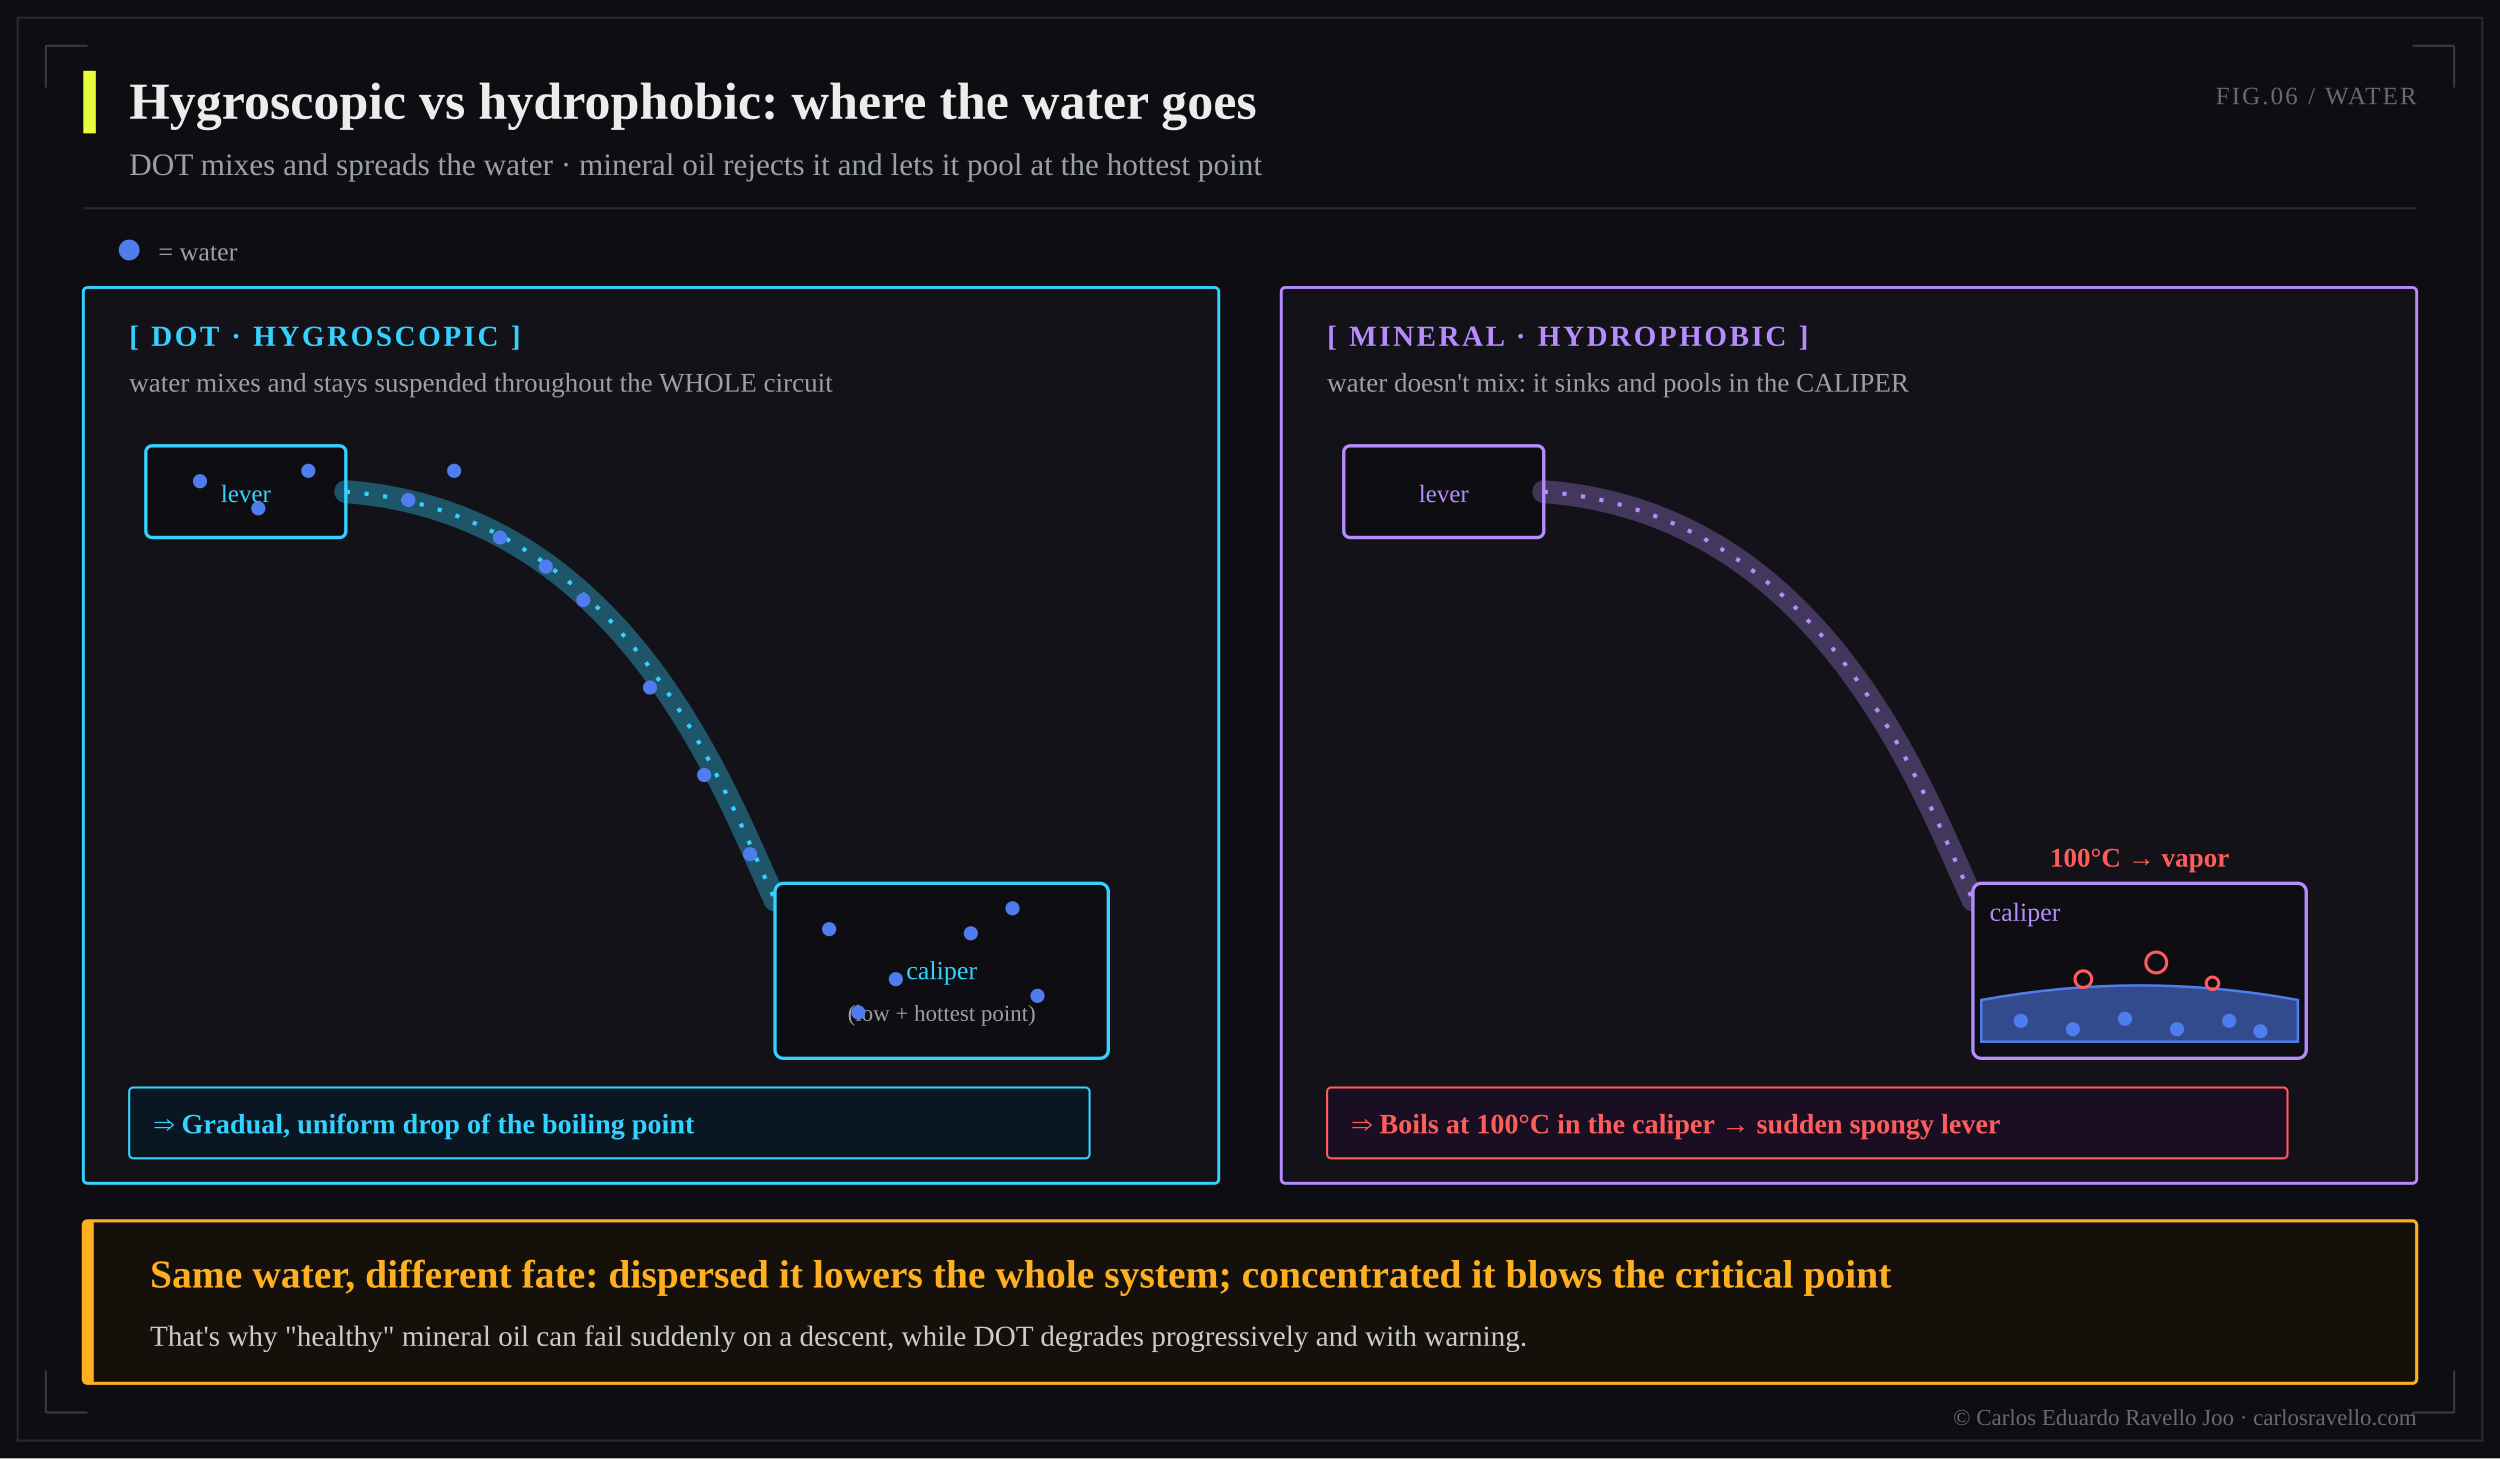
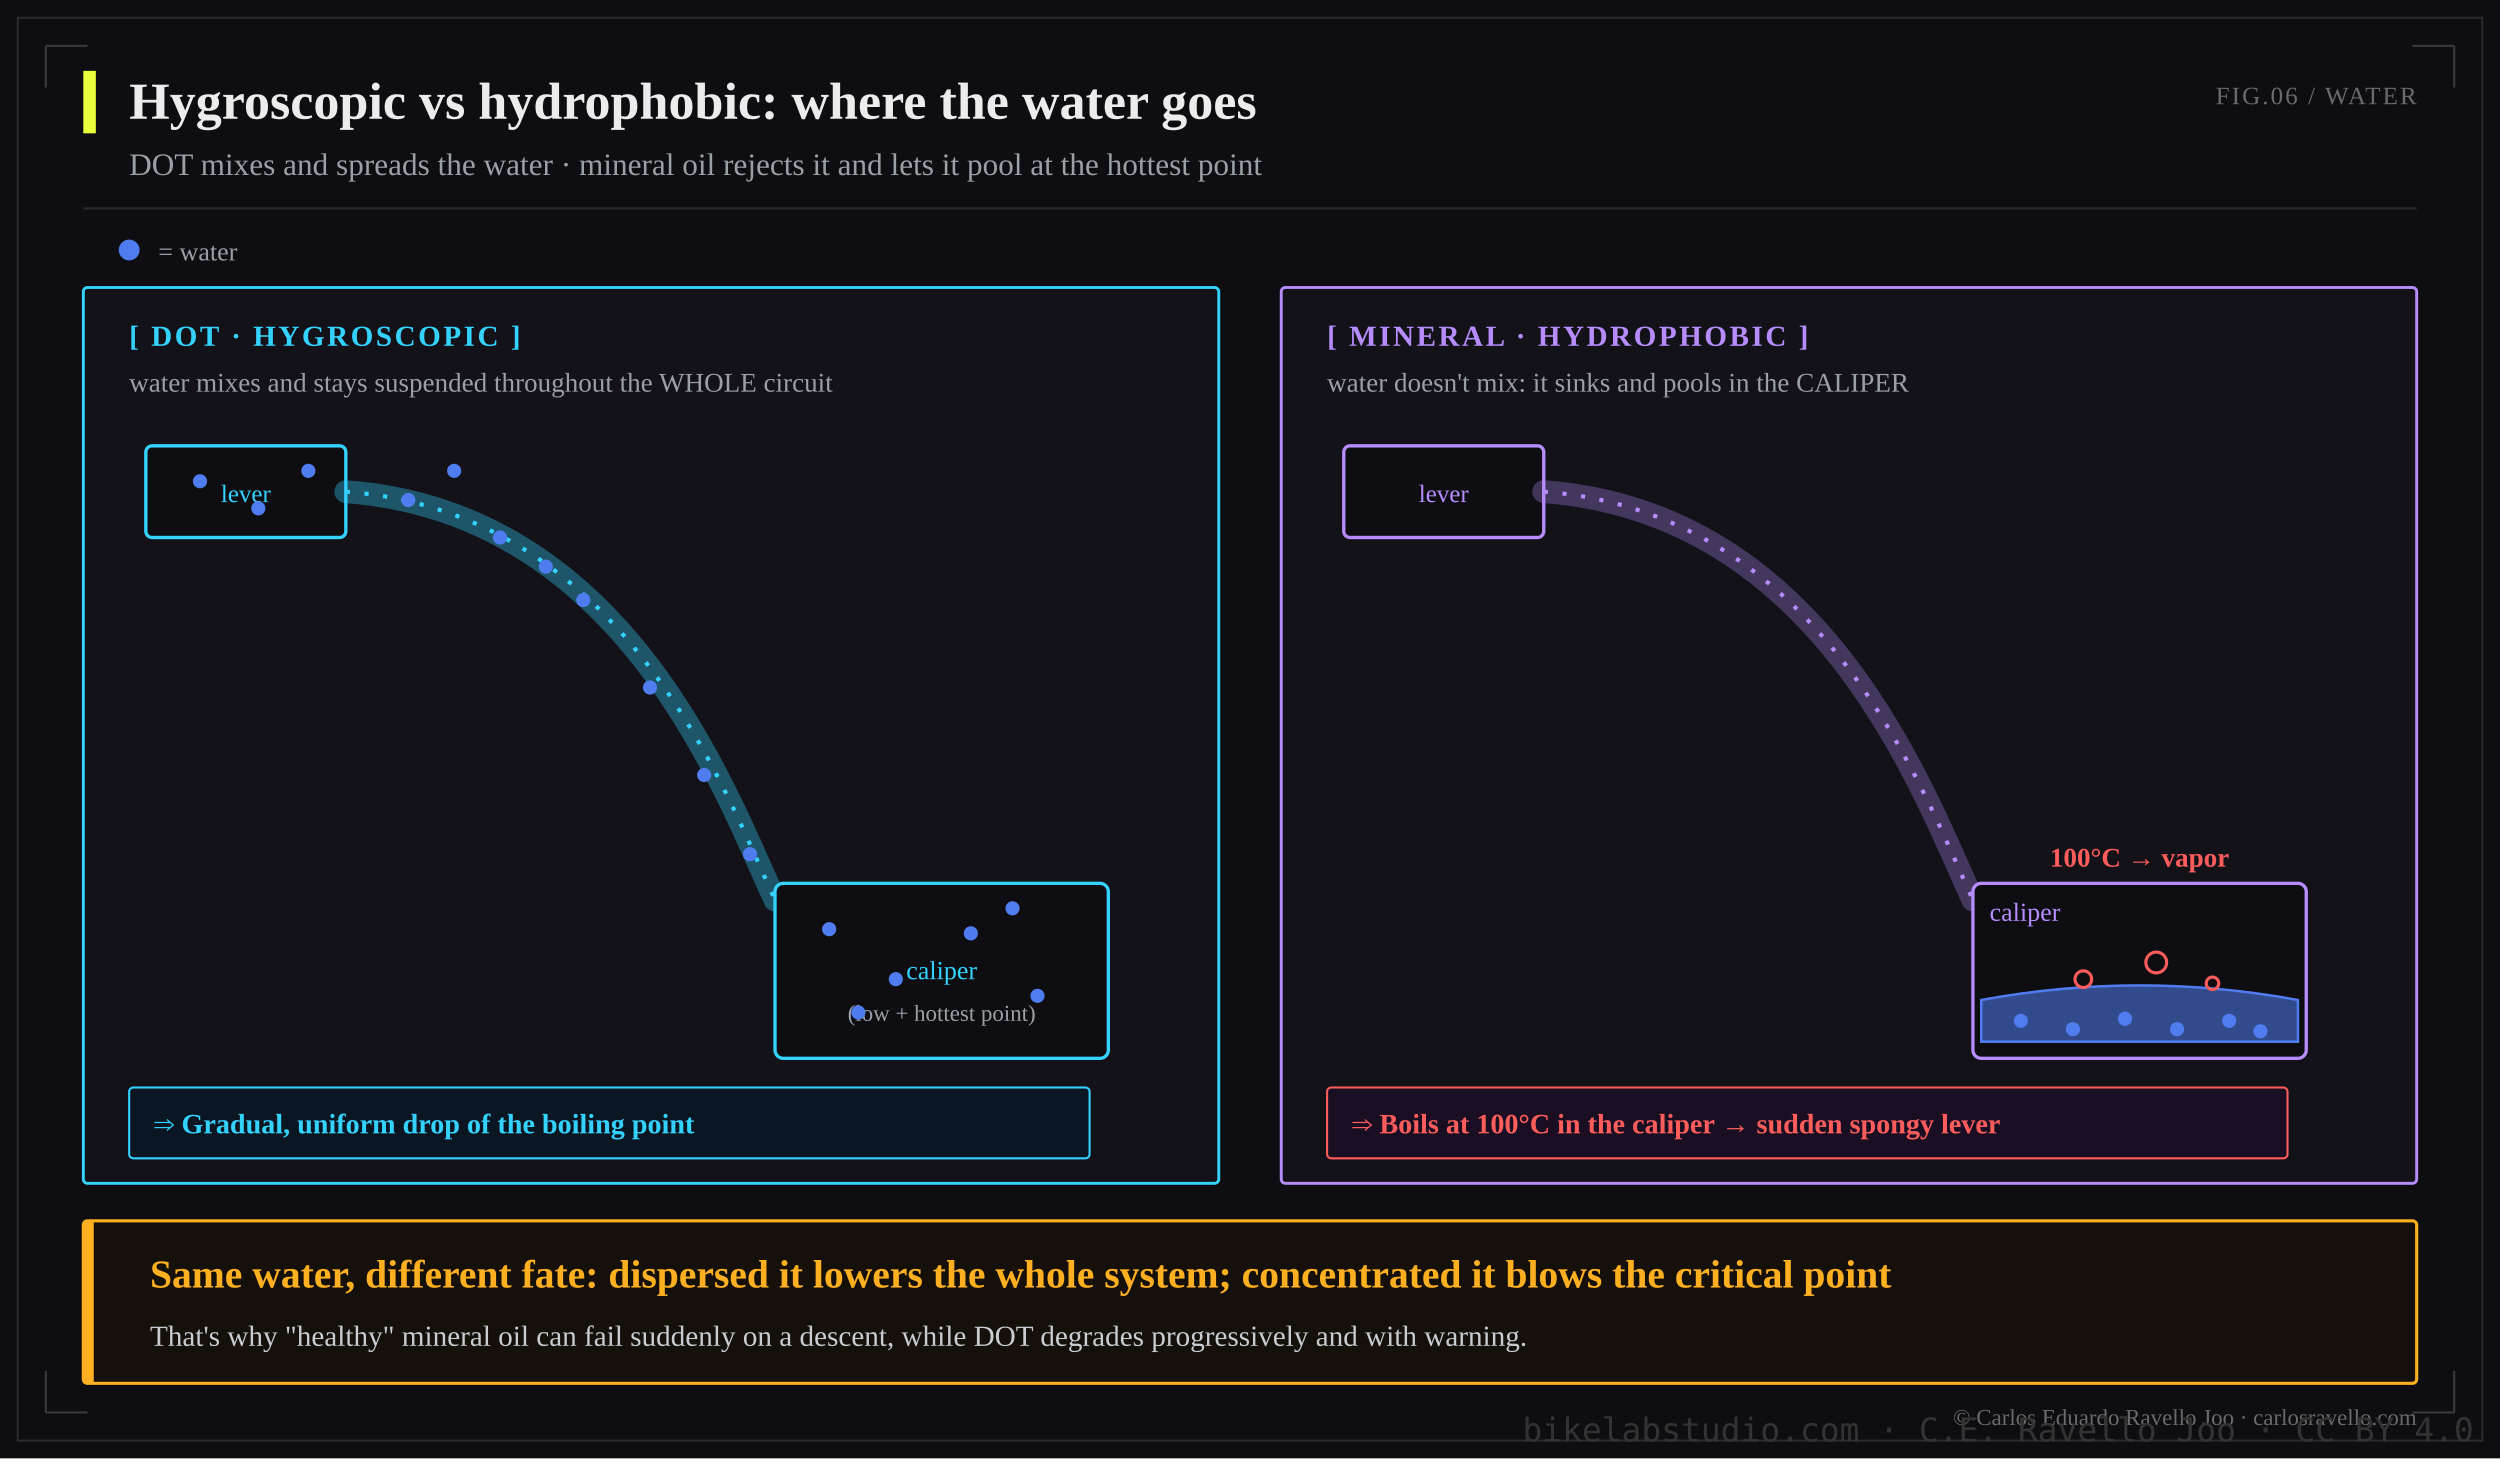
<svg xmlns="http://www.w3.org/2000/svg" viewBox="0 0 1200 700" width="100%" shape-rendering="geometricPrecision">
  <defs />
  <rect x="0" y="0" width="1200" height="700" fill="#0E0E12" />
  <rect x="8.5" y="8.5" width="1183" height="683" fill="none" stroke="#2A2A2A" stroke-width="1" />
  <g stroke="#3A3A3A" stroke-width="1" fill="none">
    <path d="M22 22 H42 M22 22 V42" />
    <path d="M1178 22 H1158 M1178 22 V42" />
    <path d="M22 678 H42 M22 678 V658" />
    <path d="M1178 678 H1158 M1178 678 V658" />
  </g>
  <rect x="40" y="34" width="6" height="30" fill="#E8FF3A" />
  <text x="62" y="57" fill="#ECECEC" font-size="25" font-weight="bold">Hygroscopic vs hydrophobic: where the water goes</text>
  <text x="62" y="84" fill="#9AA0A6" font-size="15">DOT mixes and spreads the water · mineral oil rejects it and lets it pool at the hottest point</text>
  <text x="1160" y="50" fill="#6A6A6A" font-size="12" text-anchor="end" letter-spacing="1">FIG.06 / WATER</text>
  <line x1="40" y1="100" x2="1160" y2="100" stroke="#2A2A2A" stroke-width="1" />
  <circle cx="62" cy="120" r="5" fill="#4F7DF0" />
  <text x="76" y="125" fill="#9AA0A6" font-size="12.5">= water</text>
  <g>
    <rect x="40" y="138" width="545" height="430" rx="2" fill="#121218" stroke="#34D2FF" stroke-width="1.4" />
    <text x="62" y="166" fill="#34D2FF" font-size="14" letter-spacing="1.2" font-weight="bold">[ DOT · HYGROSCOPIC ]</text>
    <text x="62" y="188" fill="#9AA0A6" font-size="13">water mixes and stays suspended throughout the WHOLE circuit</text>
    <rect x="70" y="214" width="96" height="44" rx="3" fill="#0E0E12" stroke="#34D2FF" stroke-width="1.6" />
    <text x="118" y="241" fill="#34D2FF" font-size="12" text-anchor="middle">lever</text>
    <path d="M166 236 C 300 246 348 380 372 432" fill="none" stroke="#34D2FF" stroke-width="11" opacity="0.35" stroke-linecap="round" />
    <path d="M166 236 C 300 246 348 380 372 432" fill="none" stroke="#34D2FF" stroke-width="2" stroke-dasharray="2 7" />
    <rect x="372" y="424" width="160" height="84" rx="4" fill="#0E0E12" stroke="#34D2FF" stroke-width="1.6" />
    <text x="452" y="470" fill="#34D2FF" font-size="12.5" text-anchor="middle">caliper</text>
    <text x="452" y="490" fill="#9AA0A6" font-size="11" text-anchor="middle">(low + hottest point)</text>
    <g fill="#4F7DF0">
      <circle cx="96" cy="231" r="3.4" />
      <circle cx="124" cy="244" r="3.4" />
      <circle cx="148" cy="226" r="3.4" />
      <circle cx="196" cy="240" r="3.4" />
      <circle cx="240" cy="258" r="3.4" />
      <circle cx="280" cy="288" r="3.4" />
      <circle cx="312" cy="330" r="3.4" />
      <circle cx="338" cy="372" r="3.4" />
      <circle cx="360" cy="410" r="3.4" />
      <circle cx="398" cy="446" r="3.4" />
      <circle cx="430" cy="470" r="3.4" />
      <circle cx="466" cy="448" r="3.4" />
      <circle cx="498" cy="478" r="3.4" />
      <circle cx="412" cy="486" r="3.4" />
      <circle cx="486" cy="436" r="3.4" />
      <circle cx="218" cy="226" r="3.4" />
      <circle cx="262" cy="272" r="3.4" />
    </g>
    <rect x="62" y="522" width="461" height="34" rx="2" fill="#0A1622" stroke="#34D2FF" stroke-width="1" />
    <text x="74" y="544" fill="#34D2FF" font-size="13.5" font-weight="bold">⇒ Gradual, uniform drop of the boiling point</text>
  </g>
  <g>
    <rect x="615" y="138" width="545" height="430" rx="2" fill="#121218" stroke="#B68CFF" stroke-width="1.4" />
    <text x="637" y="166" fill="#B68CFF" font-size="14" letter-spacing="1.2" font-weight="bold">[ MINERAL · HYDROPHOBIC ]</text>
    <text x="637" y="188" fill="#9AA0A6" font-size="13">water doesn't mix: it sinks and pools in the CALIPER</text>
    <rect x="645" y="214" width="96" height="44" rx="3" fill="#0E0E12" stroke="#B68CFF" stroke-width="1.6" />
    <text x="693" y="241" fill="#B68CFF" font-size="12" text-anchor="middle">lever</text>
    <path d="M741 236 C 875 246 923 380 947 432" fill="none" stroke="#B68CFF" stroke-width="11" opacity="0.3" stroke-linecap="round" />
    <path d="M741 236 C 875 246 923 380 947 432" fill="none" stroke="#B68CFF" stroke-width="2" stroke-dasharray="2 7" />
    <rect x="947" y="424" width="160" height="84" rx="4" fill="#0E0E12" stroke="#B68CFF" stroke-width="1.6" />
    <text x="955" y="442" fill="#B68CFF" font-size="12.5">caliper</text>
    <path d="M951 500 L1103 500 L1103 480 Q1027 466 951 480 Z" fill="#4F7DF0" fill-opacity="0.55" stroke="#4F7DF0" stroke-width="1.2" />
    <g fill="#4F7DF0">
      <circle cx="970" cy="490" r="3.4" />
      <circle cx="995" cy="494" r="3.4" />
      <circle cx="1020" cy="489" r="3.4" />
      <circle cx="1045" cy="494" r="3.4" />
      <circle cx="1070" cy="490" r="3.4" />
      <circle cx="1085" cy="495" r="3.4" />
    </g>
    <g fill="none" stroke="#FF5C5C" stroke-width="1.5">
      <circle cx="1000" cy="470" r="4" />
      <circle cx="1035" cy="462" r="5" />
      <circle cx="1062" cy="472" r="3" />
    </g>
    <text x="1027" y="416" fill="#FF5C5C" font-size="13" text-anchor="middle" font-weight="bold">100°C → vapor</text>
    <rect x="637" y="522" width="461" height="34" rx="2" fill="#1A0F22" stroke="#FF5C5C" stroke-width="1" />
    <text x="649" y="544" fill="#FF5C5C" font-size="13.5" font-weight="bold">⇒ Boils at 100°C in the caliper → sudden spongy lever</text>
  </g>
  <g>
    <rect x="40" y="586" width="1120" height="78" rx="2" fill="#15110A" stroke="#FFB020" stroke-width="1.5" />
    <rect x="40" y="586" width="5" height="78" fill="#FFB020" />
    <text x="72" y="618" fill="#FFB020" font-size="19" font-weight="bold">Same water, different fate: dispersed it lowers the whole system; concentrated it blows the critical point</text>
    <text x="72" y="646" fill="#C9CDD2" font-size="14">That's why "healthy" mineral oil can fail suddenly on a descent, while DOT degrades progressively and with warning.</text>
  </g>
  <text x="1160" y="684" fill="#6A6A6A" font-size="11" text-anchor="end">© Carlos Eduardo Ravello Joo · carlosravello.com</text>
+   <text x="1187.4" y="691.9" text-anchor="end" font-family="'IBM Plex Mono',monospace" font-size="15.8" fill="#333">bikelabstudio.com · C.E. Ravello Joo · CC BY 4.0</text>
</svg>
